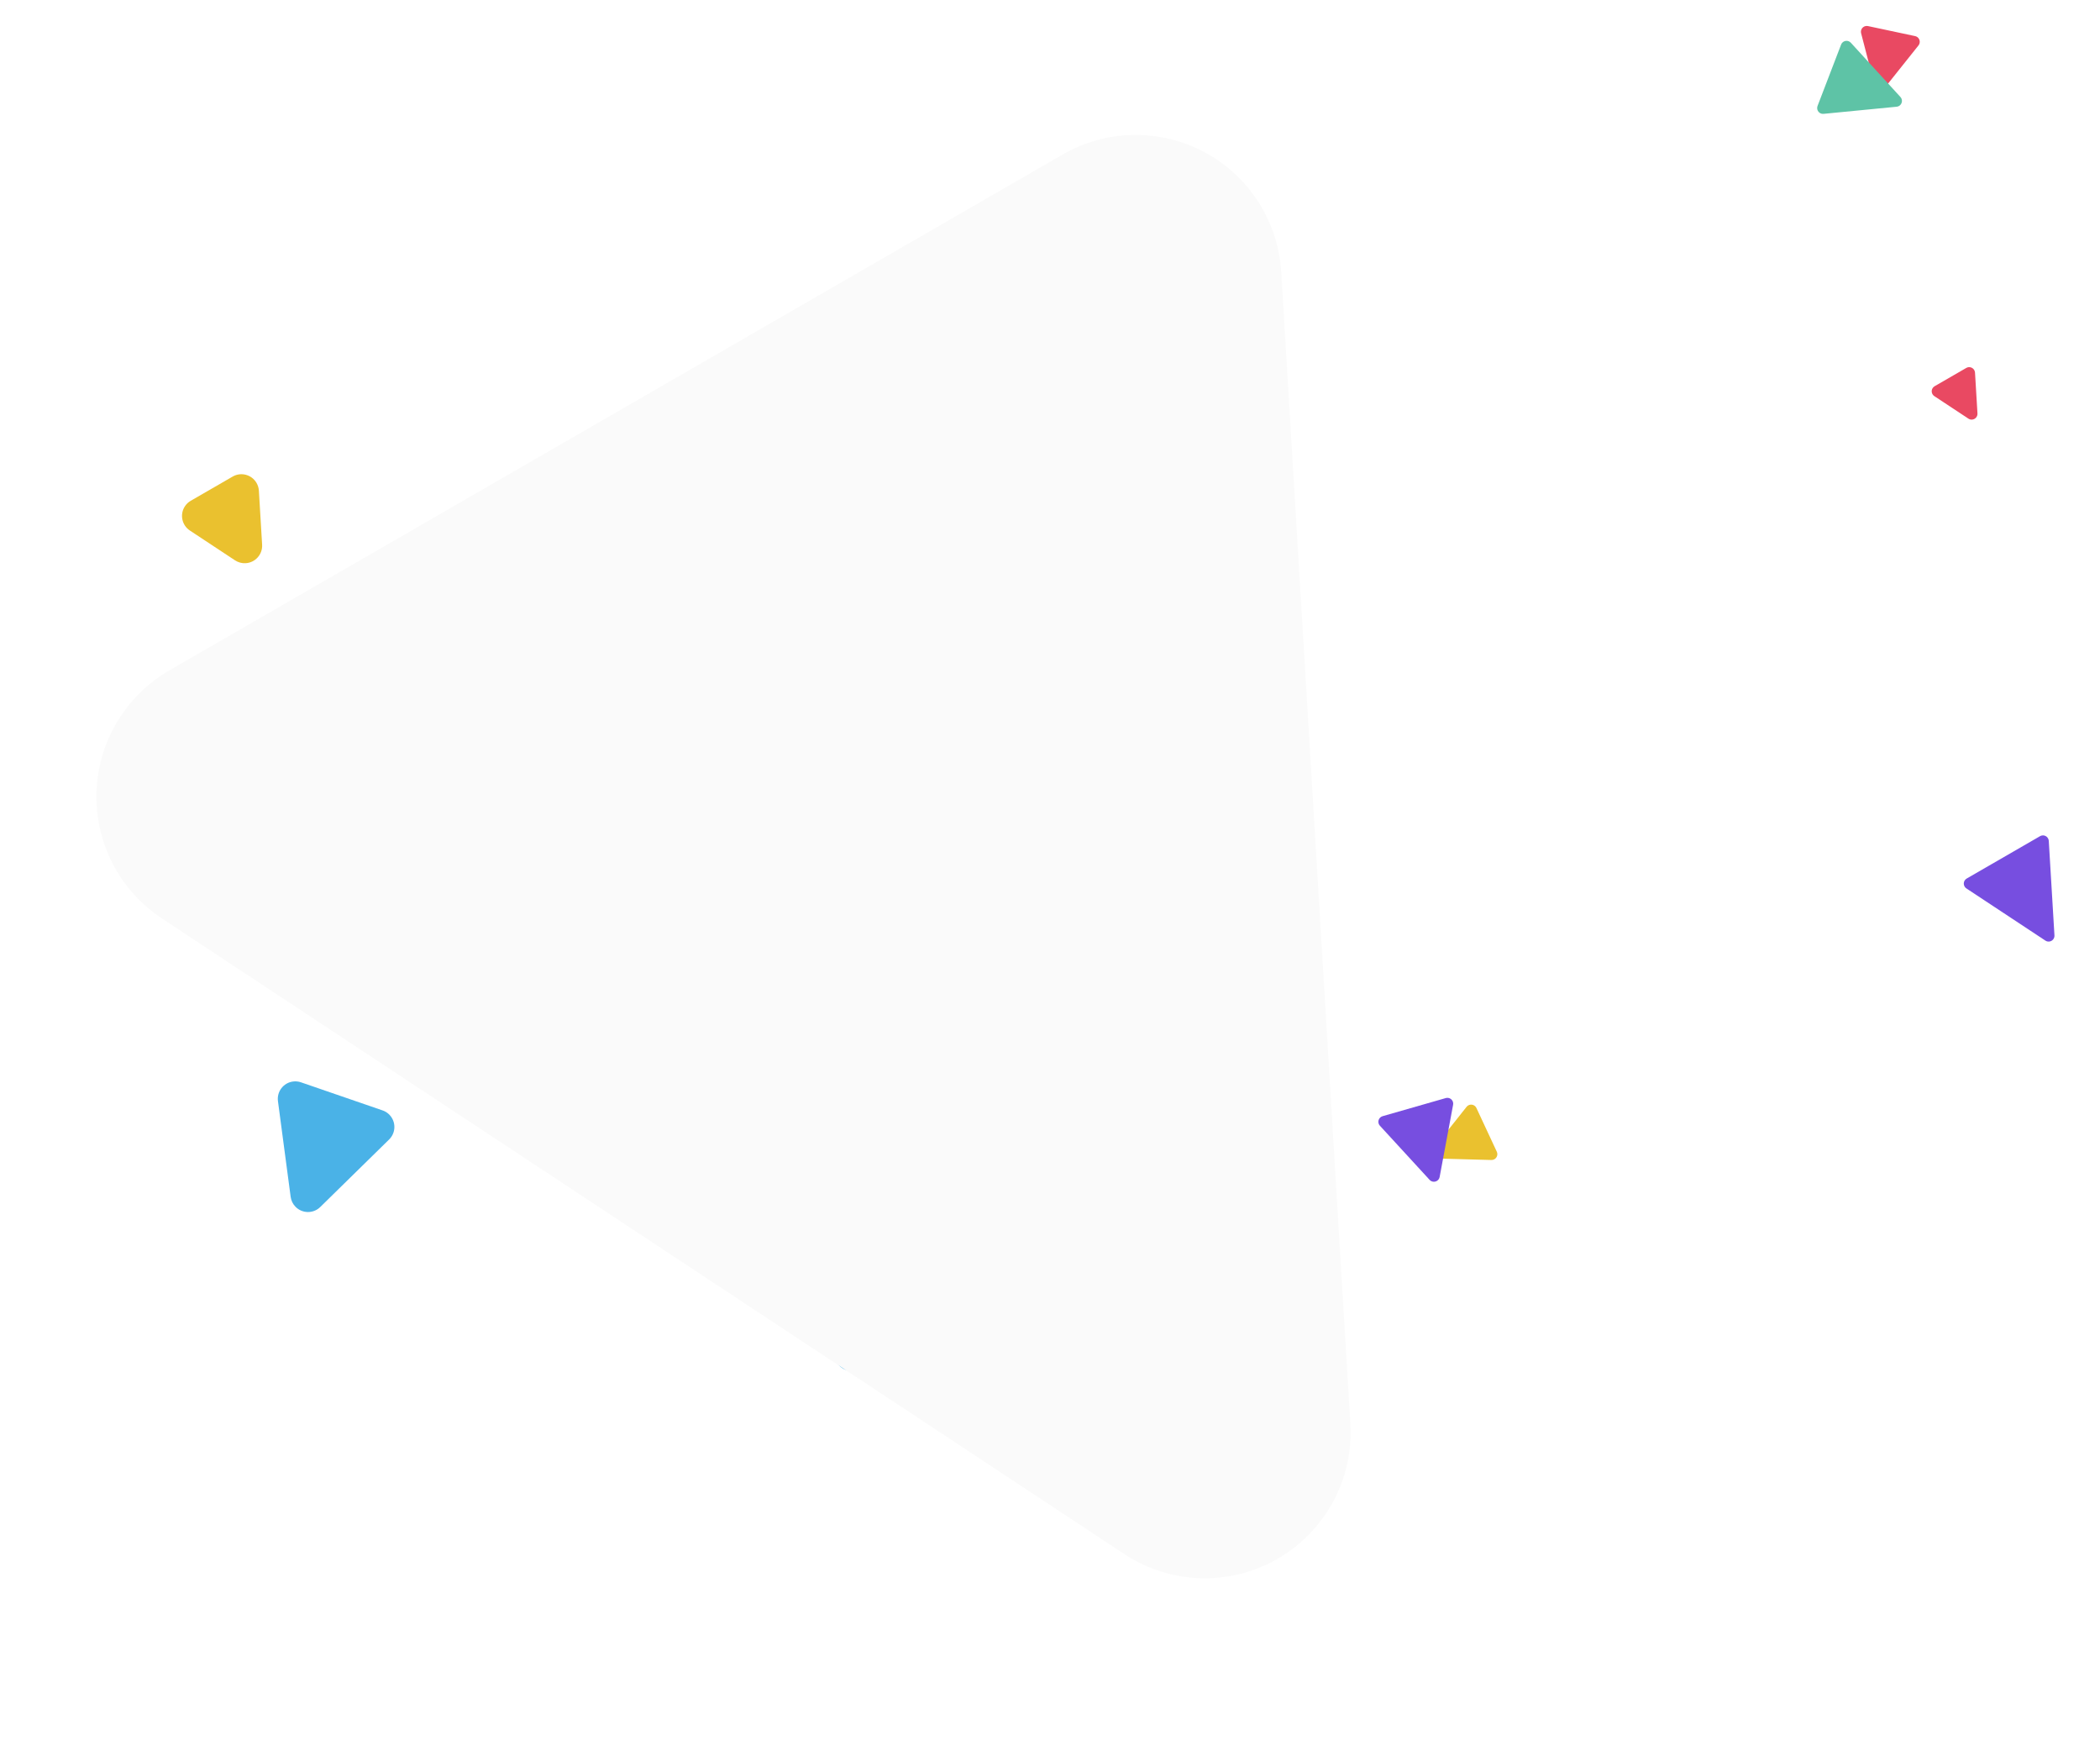
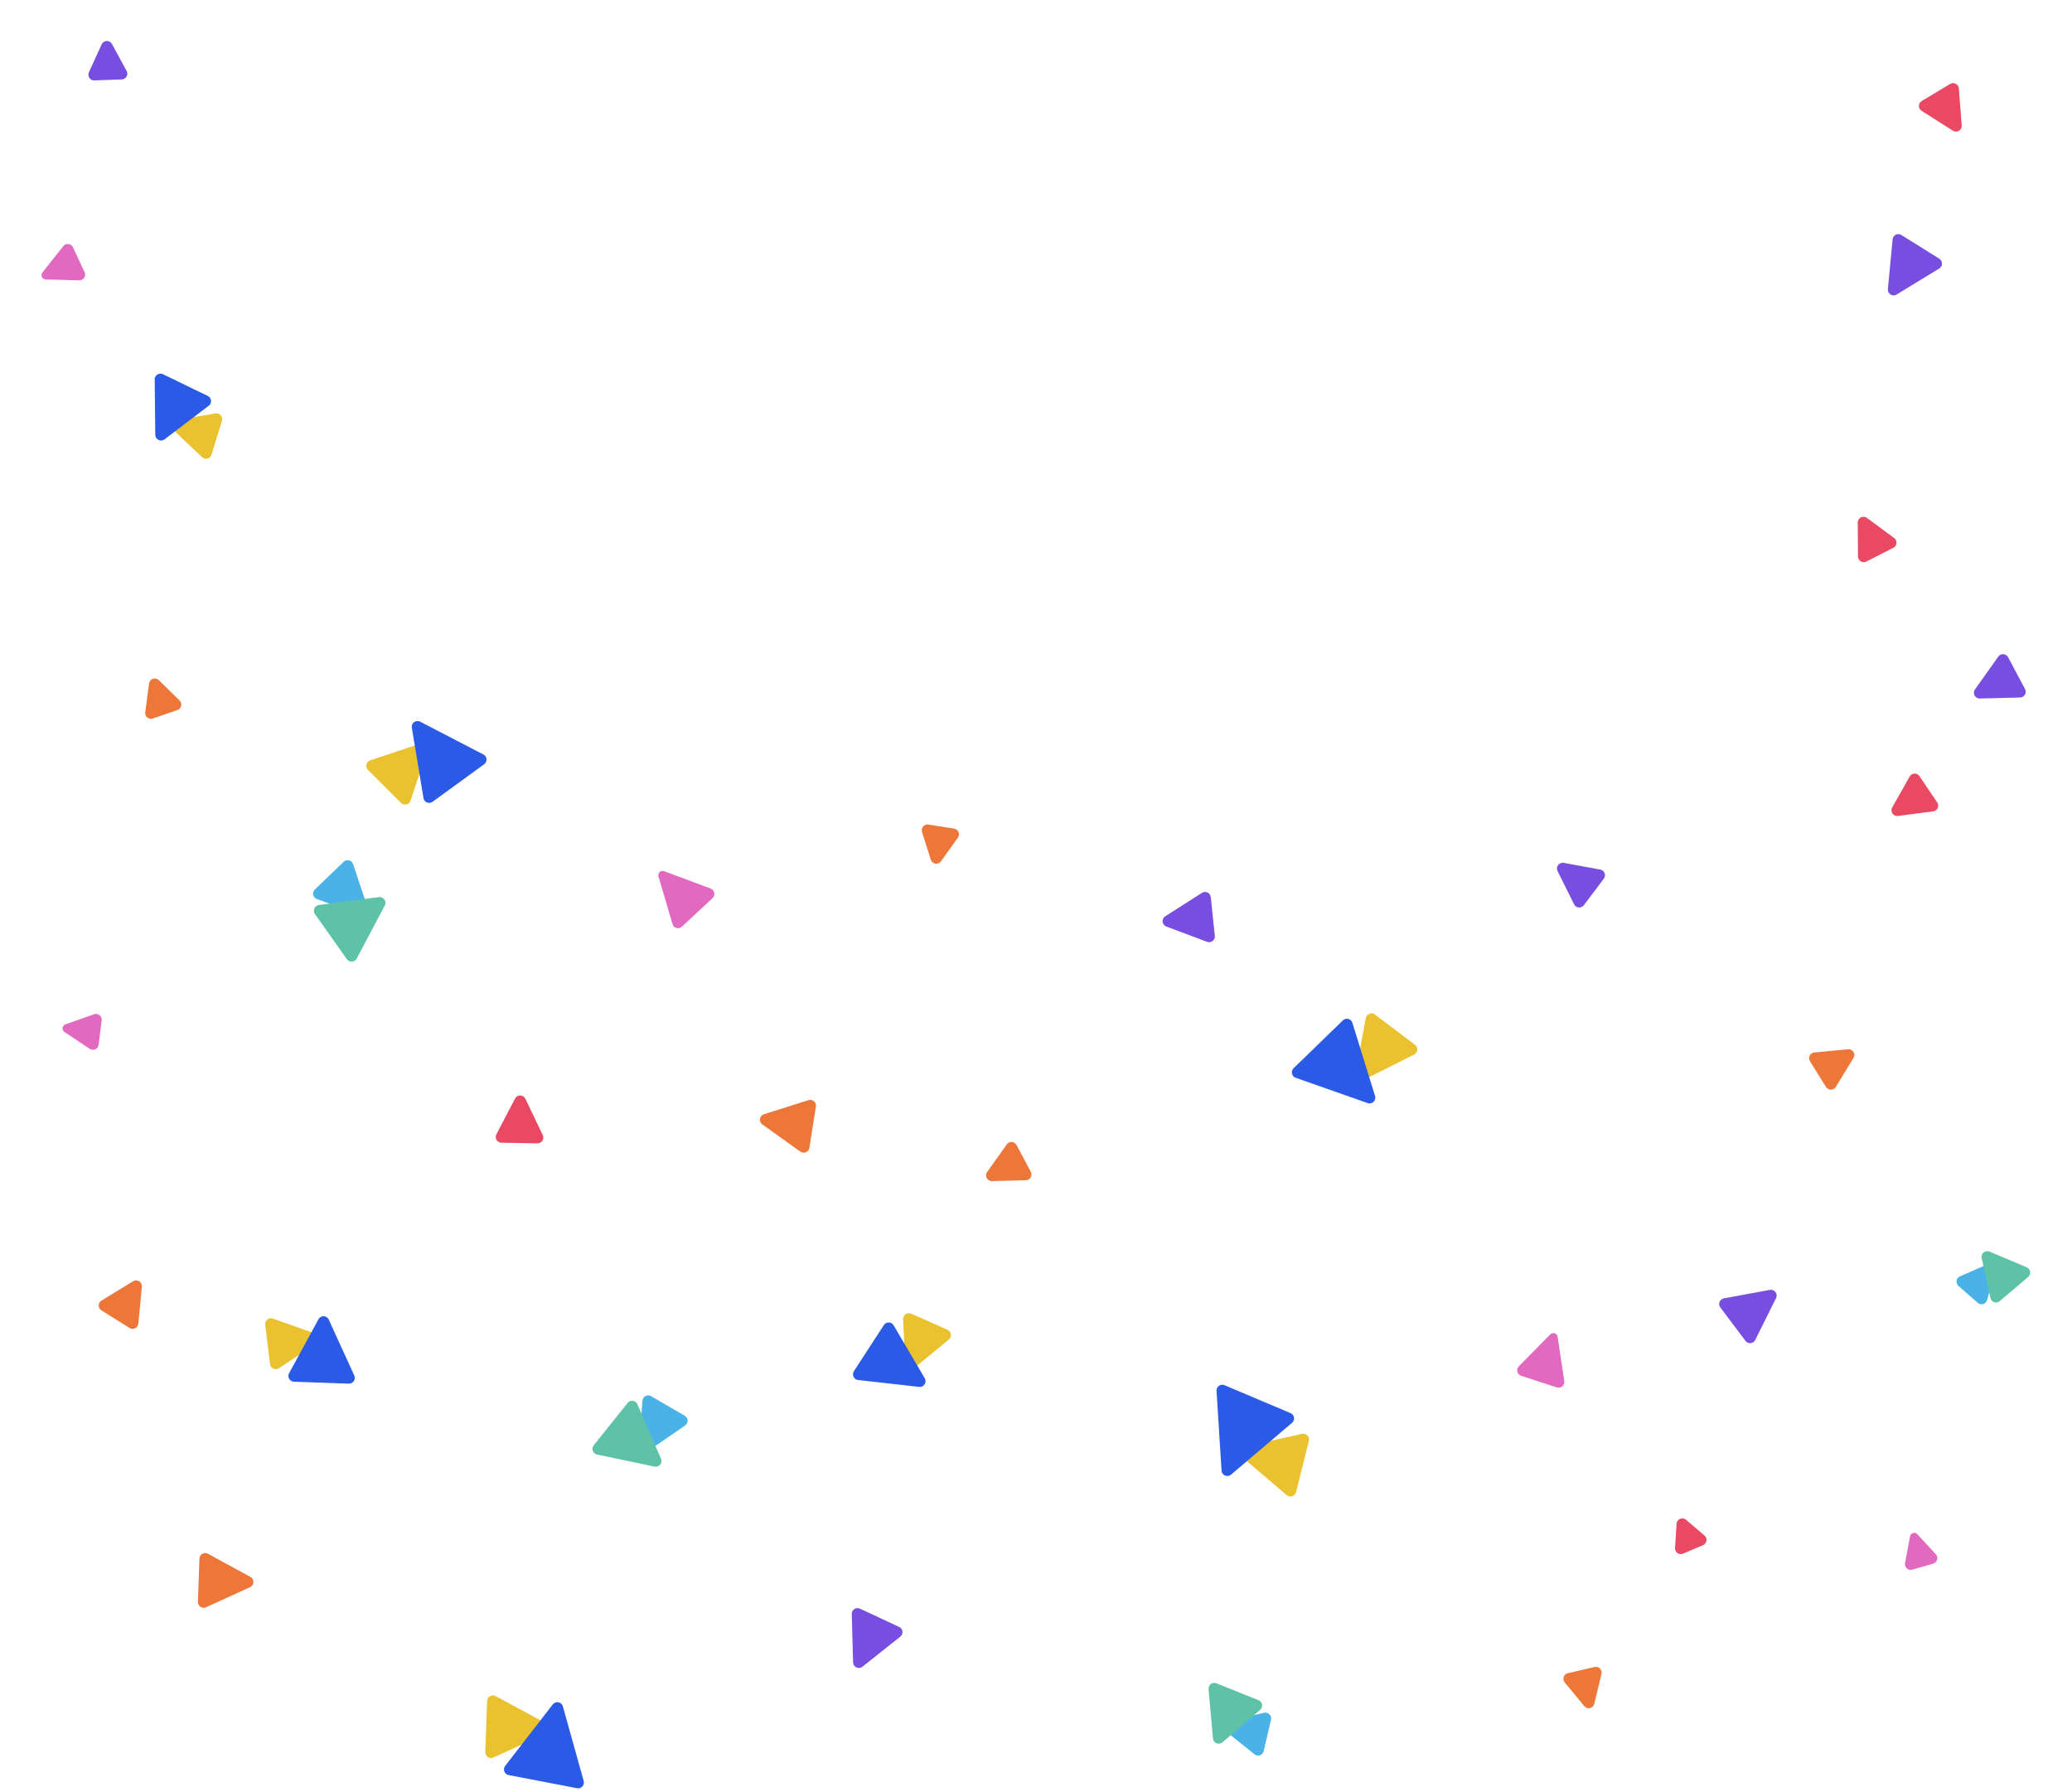
- <svg xmlns="http://www.w3.org/2000/svg" width="1440px" height="1200px" viewBox="0 0 1440 1200" version="1.1">
-   <g id="Desktop-HD-Copy-5" stroke="none" stroke-width="1" fill="none" fill-rule="evenodd">
-     <g id="Group-2" transform="translate(-24, 16)" fill-rule="nonzero">
-       <path d="M612.186,901.689 C613.283,904.063 617.421,904.816 621.41,906.437 C624.75,907.942 627.003,909.671 628.141,910.664 C631.437,913.538 633.694,915.683 634.772,916.28 C635.64,916.761 636.588,916.834 637.015,916.801 C638.063,916.569 639.325,915.297 640.405,912.574 C641.63,909.487 642.095,906.013 641.802,902.152 C641.337,899.334 640.489,896.806 639.259,894.567 C636.866,890.804 635.42,890.051 633.675,888.835 C631.73,887.561 627.842,886.346 624.451,886.982 C620.562,887.735 618.568,889.298 616.623,890.978 C615.576,891.904 610.634,897.926 612.186,901.689 Z" id="Path-2" fill="#E94962" transform="translate(626.8869, 901.8077) rotate(-252) translate(-626.8869, -901.8077) " />
-       <path d="M594.104,908.966 C595.201,911.34 599.339,912.093 603.328,913.714 C606.668,915.219 608.921,916.948 610.059,917.941 C613.355,920.815 615.613,922.96 616.69,923.557 C617.559,924.038 618.507,924.111 618.934,924.078 C619.981,923.846 621.243,922.574 622.323,919.851 C623.548,916.764 624.013,913.29 623.72,909.429 C623.255,906.611 622.407,904.083 621.177,901.844 C618.784,898.081 617.338,897.328 615.593,896.112 C613.649,894.838 609.76,893.623 606.369,894.259 C602.48,895.012 600.486,896.575 598.542,898.255 C597.494,899.181 592.552,905.203 594.104,908.966 Z" id="Path-2-Copy" fill="#4AB2E7" transform="translate(608.8051, 909.0848) rotate(-175) translate(-608.8051, -909.0848) " />
-       <path d="M793.629,376.572 L1147.325,1083.965 C1172.024,1133.363 1152.002,1193.43 1102.604,1218.129 C1088.719,1225.072 1073.407,1228.686 1057.883,1228.686 L350.489,1228.686 C295.261,1228.686 250.489,1183.915 250.489,1128.686 C250.489,1113.162 254.104,1097.85 261.047,1083.965 L614.743,376.572 C639.442,327.174 699.51,307.151 748.907,331.85 C768.26,341.527 783.952,357.219 793.629,376.572 Z" id="Triangle" fill="#FAFAFA" transform="translate(704.1861, 713.1861) rotate(150) translate(-704.1861, -713.1861) " />
-       <path d="M197.91,335.643 L214.494,368.81 C217.458,374.738 215.055,381.946 209.127,384.91 C207.461,385.743 205.623,386.177 203.761,386.177 L170.593,386.177 C163.966,386.177 158.593,380.804 158.593,374.177 C158.593,372.314 159.027,370.477 159.86,368.81 L176.444,335.643 C179.408,329.715 186.616,327.313 192.543,330.277 C194.866,331.438 196.749,333.321 197.91,335.643 Z" id="Triangle" fill="#EAC12F" transform="translate(187.1769, 350.1769) rotate(150) translate(-187.1769, -350.1769) " />
-       <path d="M253.152,754.401 L282.735,813.569 C285.699,819.496 283.296,826.705 277.369,829.668 C275.702,830.502 273.865,830.935 272.002,830.935 L212.835,830.935 C206.208,830.935 200.835,825.563 200.835,818.935 C200.835,817.072 201.269,815.235 202.102,813.569 L231.685,754.401 C234.649,748.474 241.857,746.071 247.785,749.035 C250.107,750.196 251.991,752.079 253.152,754.401 Z" id="Triangle" fill="#4AB2E7" transform="translate(242.4186, 781.9352) rotate(199) translate(-242.4186, -781.9352) " />
-       <path d="M1374.532,247.11 L1387.06,272.166 C1388.048,274.142 1387.247,276.544 1385.271,277.532 C1384.716,277.81 1384.103,277.954 1383.482,277.954 L1358.427,277.954 C1356.217,277.954 1354.427,276.164 1354.427,273.954 C1354.427,273.334 1354.571,272.721 1354.849,272.166 L1367.377,247.11 C1368.365,245.134 1370.767,244.333 1372.743,245.321 C1373.517,245.708 1374.145,246.336 1374.532,247.11 Z" id="Triangle" fill="#E94962" transform="translate(1370.954, 258.9545) rotate(150) translate(-1370.954, -258.9545) " />
-       <path d="M1419.072,574.149 L1448.099,632.205 C1449.087,634.181 1448.287,636.584 1446.311,637.572 C1445.755,637.849 1445.143,637.994 1444.522,637.994 L1386.466,637.994 C1384.257,637.994 1382.466,636.203 1382.466,633.994 C1382.466,633.373 1382.611,632.76 1382.888,632.205 L1411.916,574.149 C1412.904,572.173 1415.307,571.373 1417.283,572.36 C1418.057,572.748 1418.685,573.375 1419.072,574.149 Z" id="Triangle" fill="#774EE0" transform="translate(1415.494, 602.4939) rotate(150) translate(-1415.494, -602.4939) " />
-       <path d="M1319.857,11.964 L1336.385,45.019 C1337.373,46.995 1336.572,49.398 1334.596,50.386 C1334.041,50.664 1333.428,50.808 1332.807,50.808 L1299.752,50.808 C1297.542,50.808 1295.752,49.017 1295.752,46.808 C1295.752,46.187 1295.896,45.575 1296.174,45.019 L1312.702,11.964 C1313.69,9.988 1316.092,9.187 1318.068,10.175 C1318.842,10.562 1319.47,11.189 1319.857,11.964 Z" id="Triangle" fill="#E94962" transform="translate(1316.279, 27.80813) rotate(192) translate(-1316.279, -27.80813) " />
-       <path d="M1309.044,24.151 L1331.572,69.206 C1332.56,71.182 1331.759,73.585 1329.783,74.573 C1329.228,74.851 1328.615,74.995 1327.994,74.995 L1282.939,74.995 C1280.729,74.995 1278.939,73.204 1278.939,70.995 C1278.939,70.374 1279.083,69.762 1279.361,69.206 L1301.889,24.151 C1302.877,22.175 1305.279,21.374 1307.255,22.362 C1308.029,22.749 1308.657,23.377 1309.044,24.151 Z" id="Triangle" fill="#5EC3A6" transform="translate(1305.467, 45.99527) rotate(111) translate(-1305.467, -45.99527) " />
-       <g id="Group" transform="translate(1005.412, 768.6244) rotate(53) translate(-1005.412, -768.6244) translate(967.4117, 726.6244)">
-         <path d="M51.615,12.265 L68.143,45.321 C69.13,47.297 68.33,49.7 66.354,50.688 C65.798,50.965 65.186,51.11 64.565,51.11 L31.509,51.11 C29.3,51.11 27.509,49.319 27.509,47.11 C27.509,46.489 27.654,45.876 27.931,45.321 L44.459,12.265 C45.447,10.289 47.85,9.488 49.826,10.476 C50.6,10.863 51.228,11.491 51.615,12.265 Z" id="Triangle" fill="#EAC12F" transform="translate(48.03697, 28.10985) rotate(192) translate(-48.03697, -28.10985) " />
-         <path d="M41.139,24.447 L63.667,69.503 C64.655,71.479 63.854,73.882 61.878,74.87 C61.322,75.147 60.71,75.292 60.089,75.292 L15.033,75.292 C12.824,75.292 11.033,73.501 11.033,71.292 C11.033,70.671 11.178,70.059 11.456,69.503 L33.983,24.447 C34.971,22.472 37.374,21.671 39.35,22.659 C40.124,23.046 40.752,23.673 41.139,24.447 Z" id="Triangle" fill="#774EE0" transform="translate(37.56111, 46.292) rotate(111) translate(-37.56111, -46.292) " />
+ <svg xmlns="http://www.w3.org/2000/svg" width="1440px" height="1245px" viewBox="0 0 1440 1245" version="1.1">
+   <g id="Better-Confetti" stroke="none" stroke-width="1" fill="none" fill-rule="evenodd">
+     <g id="Group-2" transform="translate(19, 23)" fill-rule="nonzero">
+       <path d="M1316.074,1043.62 L1324.496,1060.465 C1325.484,1062.44 1324.683,1064.843 1322.707,1065.831 C1322.152,1066.109 1321.539,1066.253 1320.918,1066.253 L1305.862,1066.253 C1303.653,1066.253 1301.862,1064.463 1301.862,1062.253 C1301.862,1061.632 1302.007,1061.02 1302.285,1060.465 L1310.707,1043.62 C1311.448,1042.138 1313.25,1041.537 1314.732,1042.278 C1315.313,1042.569 1315.783,1043.039 1316.074,1043.62 Z" id="Triangle" fill="#E16AC0" transform="translate(1313.39, 1052.253) rotate(-16) translate(-1313.39, -1052.253) " />
+       <path d="M1059.281,904.438 L1073.203,932.283 C1074.191,934.258 1073.39,936.661 1071.414,937.649 C1070.859,937.927 1070.246,938.071 1069.625,938.071 L1043.57,938.071 C1041.36,938.071 1039.57,936.281 1039.57,934.071 C1039.57,933.45 1039.714,932.838 1039.992,932.283 L1053.914,904.438 C1054.655,902.956 1056.457,902.355 1057.939,903.096 C1058.52,903.387 1058.99,903.857 1059.281,904.438 Z" id="Triangle" fill="#E16AC0" transform="translate(1056.597, 918.5714) rotate(-342) translate(-1056.597, -918.5714) " />
+       <path d="M38.4,683.083 L47.822,701.927 C48.81,703.903 48.009,706.306 46.033,707.294 C45.478,707.572 44.865,707.716 44.244,707.716 L27.188,707.716 C24.979,707.716 23.188,705.925 23.188,703.716 C23.188,703.095 23.333,702.483 23.611,701.927 L33.033,683.083 C33.774,681.601 35.576,681 37.058,681.741 C37.638,682.031 38.109,682.502 38.4,683.083 Z" id="Triangle" fill="#E16AC0" transform="translate(35.71623, 692.7162) rotate(-83) translate(-35.71623, -692.7162) " />
+       <path d="M453.933,580.047 L469.355,610.892 C470.343,612.867 469.542,615.27 467.566,616.258 C467.011,616.536 466.398,616.68 465.778,616.68 L436.722,616.68 C434.513,616.68 432.722,614.89 432.722,612.68 C432.722,612.059 432.866,611.447 433.144,610.892 L448.566,580.047 C449.307,578.565 451.109,577.964 452.591,578.705 C453.172,578.996 453.643,579.466 453.933,580.047 Z" id="Triangle" fill="#E16AC0" transform="translate(451.2496, 595.6804) rotate(-43) translate(-451.2496, -595.6804) " />
+       <path d="M23.946,153.629 L34.368,174.474 C35.356,176.45 34.555,178.853 32.58,179.841 C32.024,180.118 31.412,180.263 30.791,180.263 L11.735,180.263 C9.526,180.263 7.735,178.472 7.735,176.263 C7.735,175.642 7.88,175.029 8.157,174.474 L18.58,153.629 C19.321,152.147 21.123,151.547 22.604,152.288 C23.185,152.578 23.656,153.049 23.946,153.629 Z" id="Triangle" fill="#E16AC0" transform="translate(21.26282, 164.2628) rotate(-115) translate(-21.26282, -164.2628) " />
+       <path d="M1310.217,524.936 L1321.245,546.992 C1322.233,548.968 1321.432,551.37 1319.456,552.358 C1318.901,552.636 1318.288,552.781 1317.667,552.781 L1295.612,552.781 C1293.403,552.781 1291.612,550.99 1291.612,548.781 C1291.612,548.16 1291.756,547.547 1292.034,546.992 L1303.062,524.936 C1304.05,522.96 1306.452,522.159 1308.428,523.147 C1309.203,523.534 1309.83,524.162 1310.217,524.936 Z" id="Triangle" fill="#E94962" transform="translate(1306.64, 535.2806) rotate(-124) translate(-1306.64, -535.2806) " />
+       <path d="M1283.321,337.461 L1293.849,358.517 C1294.837,360.493 1294.036,362.896 1292.06,363.884 C1291.505,364.161 1290.892,364.306 1290.271,364.306 L1269.216,364.306 C1267.006,364.306 1265.216,362.515 1265.216,360.306 C1265.216,359.685 1265.36,359.073 1265.638,358.517 L1276.166,337.461 C1277.154,335.485 1279.556,334.685 1281.532,335.673 C1282.306,336.06 1282.934,336.687 1283.321,337.461 Z" id="Triangle" fill="#E94962" transform="translate(1279.743, 347.3059) rotate(-27) translate(-1279.743, -347.3059) " />
+       <path d="M1155.726,1033.993 L1163.254,1049.049 C1164.242,1051.025 1163.441,1053.428 1161.465,1054.415 C1160.909,1054.693 1160.297,1054.838 1159.676,1054.838 L1144.62,1054.838 C1142.411,1054.838 1140.62,1053.047 1140.62,1050.838 C1140.62,1050.217 1140.765,1049.604 1141.043,1049.049 L1148.57,1033.993 C1149.558,1032.017 1151.961,1031.216 1153.937,1032.204 C1154.711,1032.591 1155.339,1033.219 1155.726,1033.993 Z" id="Triangle" fill="#E94962" transform="translate(1152.148, 1040.838) rotate(-23) translate(-1152.148, -1040.838) " />
+       <path d="M1339.277,45.855 L1350.805,68.911 C1351.793,70.887 1350.992,73.289 1349.016,74.277 C1348.461,74.555 1347.849,74.7 1347.228,74.7 L1324.172,74.7 C1321.963,74.7 1320.172,72.909 1320.172,70.7 C1320.172,70.079 1320.316,69.466 1320.594,68.911 L1332.122,45.855 C1333.11,43.879 1335.513,43.078 1337.489,44.066 C1338.263,44.453 1338.89,45.081 1339.277,45.855 Z" id="Triangle" fill="#E94962" transform="translate(1335.7, 56.6997) rotate(-211) translate(-1335.7, -56.6997) " />
+       <path d="M345.906,740.484 L358.434,765.54 C359.422,767.516 358.621,769.918 356.645,770.906 C356.09,771.184 355.478,771.329 354.857,771.329 L329.801,771.329 C327.592,771.329 325.801,769.538 325.801,767.329 C325.801,766.708 325.945,766.095 326.223,765.54 L338.751,740.484 C339.739,738.508 342.142,737.707 344.118,738.695 C344.892,739.082 345.519,739.71 345.906,740.484 Z" id="Triangle" fill="#E94962" transform="translate(342.3287, 752.3287) rotate(-359) translate(-342.3287, -752.3287) " />
+       <path d="M1087.1,1144.345 L1096.628,1163.4 C1097.616,1165.376 1096.815,1167.779 1094.839,1168.767 C1094.284,1169.045 1093.671,1169.189 1093.05,1169.189 L1073.995,1169.189 C1071.785,1169.189 1069.995,1167.398 1069.995,1165.189 C1069.995,1164.568 1070.139,1163.956 1070.417,1163.4 L1079.945,1144.345 C1080.933,1142.369 1083.335,1141.568 1085.311,1142.556 C1086.085,1142.943 1086.713,1143.57 1087.1,1144.345 Z" id="Triangle" fill="#ED7639" transform="translate(1083.523, 1153.189) rotate(-193) translate(-1083.523, -1153.189) " />
+       <path d="M680.993,780.147 L691.521,801.202 C692.509,803.178 691.708,805.581 689.732,806.569 C689.177,806.847 688.564,806.991 687.943,806.991 L666.887,806.991 C664.678,806.991 662.887,805.2 662.887,802.991 C662.887,802.37 663.032,801.758 663.31,801.202 L673.838,780.147 C674.825,778.171 677.228,777.37 679.204,778.358 C679.978,778.745 680.606,779.372 680.993,780.147 Z" id="Triangle" fill="#ED7639" transform="translate(677.4152, 789.9911) rotate(-118) translate(-677.4152, -789.9911) " />
+       <path d="M528.604,743.182 L543.132,772.238 C544.12,774.214 543.319,776.616 541.343,777.604 C540.788,777.882 540.175,778.027 539.554,778.027 L510.499,778.027 C508.29,778.027 506.499,776.236 506.499,774.027 C506.499,773.406 506.643,772.793 506.921,772.238 L521.449,743.182 C522.437,741.206 524.84,740.405 526.815,741.393 C527.59,741.78 528.217,742.408 528.604,743.182 Z" id="Triangle" fill="#ED7639" transform="translate(525.0266, 757.0266) rotate(-81) translate(-525.0266, -757.0266) " />
+       <path d="M636.312,558.389 L645.339,576.445 C646.327,578.421 645.527,580.824 643.551,581.812 C642.995,582.089 642.383,582.234 641.762,582.234 L623.706,582.234 C621.497,582.234 619.706,580.443 619.706,578.234 C619.706,577.613 619.851,577 620.128,576.445 L629.156,558.389 C630.144,556.413 632.547,555.613 634.523,556.6 C635.297,556.988 635.925,557.615 636.312,558.389 Z" id="Triangle" fill="#ED7639" transform="translate(632.7339, 566.7339) rotate(-171) translate(-632.7339, -566.7339) " />
+       <path d="M1262.458,704.581 L1272.986,725.637 C1273.974,727.613 1273.173,730.015 1271.197,731.003 C1270.642,731.281 1270.03,731.425 1269.409,731.425 L1248.353,731.425 C1246.144,731.425 1244.353,729.635 1244.353,727.425 C1244.353,726.804 1244.497,726.192 1244.775,725.637 L1255.303,704.581 C1256.291,702.605 1258.694,701.804 1260.67,702.792 C1261.444,703.179 1262.071,703.807 1262.458,704.581 Z" id="Triangle" fill="#ED7639" transform="translate(1258.881, 714.4254) rotate(-302) translate(-1258.881, -714.4254) " />
+       <path d="M74.381,867.625 L85.909,890.681 C86.897,892.657 86.096,895.06 84.12,896.048 C83.565,896.325 82.952,896.47 82.331,896.47 L59.276,896.47 C57.066,896.47 55.276,894.679 55.276,892.47 C55.276,891.849 55.42,891.237 55.698,890.681 L67.226,867.625 C68.214,865.65 70.616,864.849 72.592,865.837 C73.366,866.224 73.994,866.851 74.381,867.625 Z" id="Triangle" fill="#ED7639" transform="translate(70.80341, 878.47) rotate(-328) translate(-70.80341, -878.47) " />
+       <path d="M144.14,1061.551 L159.168,1091.607 C160.156,1093.583 159.355,1095.985 157.379,1096.973 C156.824,1097.251 156.211,1097.396 155.59,1097.396 L125.535,1097.396 C123.325,1097.396 121.535,1095.605 121.535,1093.396 C121.535,1092.775 121.679,1092.162 121.957,1091.607 L136.985,1061.551 C137.973,1059.575 140.375,1058.774 142.351,1059.762 C143.125,1060.149 143.753,1060.777 144.14,1061.551 Z" id="Triangle" fill="#ED7639" transform="translate(140.5624, 1075.896) rotate(-268) translate(-140.5624, -1075.896) " />
+       <path d="M94.28,450.357 L103.307,468.413 C104.295,470.389 103.494,472.792 101.519,473.78 C100.963,474.057 100.351,474.202 99.73,474.202 L81.674,474.202 C79.465,474.202 77.674,472.411 77.674,470.202 C77.674,469.581 77.819,468.968 78.096,468.413 L87.124,450.357 C88.112,448.381 90.515,447.58 92.491,448.568 C93.265,448.955 93.892,449.583 94.28,450.357 Z" id="Triangle" fill="#ED7639" transform="translate(90.70184, 458.7018) rotate(-19) translate(-90.70184, -458.7018) " />
+       <path d="M1205.69,870.72 L1220.218,899.776 C1221.206,901.751 1220.405,904.154 1218.429,905.142 C1217.874,905.42 1217.261,905.564 1216.64,905.564 L1187.585,905.564 C1185.376,905.564 1183.585,903.774 1183.585,901.564 C1183.585,900.943 1183.729,900.331 1184.007,899.776 L1198.535,870.72 C1199.523,868.744 1201.926,867.943 1203.901,868.931 C1204.676,869.318 1205.303,869.946 1205.69,870.72 Z" id="Triangle" fill="#774EE0" transform="translate(1202.113, 884.5644) rotate(-307) translate(-1202.113, -884.5644) " />
+       <path d="M1307.514,152.357 L1323.041,183.413 C1324.029,185.388 1323.228,187.791 1321.253,188.779 C1320.697,189.057 1320.085,189.201 1319.464,189.201 L1288.408,189.201 C1286.199,189.201 1284.408,187.411 1284.408,185.201 C1284.408,184.58 1284.553,183.968 1284.83,183.413 L1300.358,152.357 C1301.346,150.381 1303.749,149.58 1305.725,150.568 C1306.499,150.955 1307.126,151.583 1307.514,152.357 Z" id="Triangle" fill="#774EE0" transform="translate(1303.936, 167.2014) rotate(-148) translate(-1303.936, -167.2014) " />
+       <path d="M1077.878,575.172 L1089.406,598.228 C1090.394,600.204 1089.593,602.606 1087.617,603.594 C1087.061,603.872 1086.449,604.016 1085.828,604.016 L1062.772,604.016 C1060.563,604.016 1058.772,602.226 1058.772,600.016 C1058.772,599.396 1058.917,598.783 1059.195,598.228 L1070.722,575.172 C1071.71,573.196 1074.113,572.395 1076.089,573.383 C1076.863,573.77 1077.491,574.398 1077.878,575.172 Z" id="Triangle" fill="#774EE0" transform="translate(1074.3, 586.0165) rotate(-53) translate(-1074.3, -586.0165) " />
+       <path d="M1369.274,441.851 L1381.802,466.907 C1382.789,468.883 1381.989,471.286 1380.013,472.274 C1379.457,472.551 1378.845,472.696 1378.224,472.696 L1353.168,472.696 C1350.959,472.696 1349.168,470.905 1349.168,468.696 C1349.168,468.075 1349.313,467.463 1349.59,466.907 L1362.118,441.851 C1363.106,439.875 1365.509,439.075 1367.485,440.063 C1368.259,440.45 1368.887,441.077 1369.274,441.851 Z" id="Triangle" fill="#774EE0" transform="translate(1365.696, 453.696) rotate(-118) translate(-1365.696, -453.696) " />
+       <path d="M807.559,603.136 L821.087,630.192 C822.075,632.168 821.274,634.571 819.298,635.559 C818.742,635.836 818.13,635.981 817.509,635.981 L790.453,635.981 C788.244,635.981 786.453,634.19 786.453,631.981 C786.453,631.36 786.598,630.748 786.875,630.192 L800.403,603.136 C801.391,601.161 803.794,600.36 805.77,601.348 C806.544,601.735 807.172,602.362 807.559,603.136 Z" id="Triangle" fill="#774EE0" transform="translate(803.981, 615.981) rotate(-96) translate(-803.981, -615.981) " />
+       <path d="M586.765,1106.395 L601.793,1136.451 C602.781,1138.427 601.98,1140.83 600.004,1141.818 C599.449,1142.095 598.836,1142.24 598.215,1142.24 L568.159,1142.24 C565.95,1142.24 564.159,1140.449 564.159,1138.24 C564.159,1137.619 564.304,1137.007 564.582,1136.451 L579.61,1106.395 C580.598,1104.419 583,1103.619 584.976,1104.607 C585.75,1104.994 586.378,1105.621 586.765,1106.395 Z" id="Triangle" fill="#774EE0" transform="translate(583.1873, 1120.74) rotate(-155) translate(-583.1873, -1120.74) " />
+       <path d="M59.126,7.704 L68.654,26.76 C69.642,28.736 68.841,31.138 66.865,32.126 C66.31,32.404 65.697,32.549 65.077,32.549 L46.021,32.549 C43.812,32.549 42.021,30.758 42.021,28.549 C42.021,27.928 42.165,27.315 42.443,26.76 L51.971,7.704 C52.959,5.728 55.362,4.927 57.337,5.915 C58.112,6.302 58.739,6.93 59.126,7.704 Z" id="Triangle" fill="#774EE0" transform="translate(55.54865, 16.54865) rotate(-2) translate(-55.54865, -16.54865) " />
+       <g id="Group-3" transform="translate(226.4136, 612.739) rotate(-56) translate(-226.4136, -612.739) translate(195.9136, 579.739)">
+         <path d="M43.491,5.841 L57.434,34.749 C58.394,36.739 57.559,39.13 55.569,40.09 C55.023,40.353 54.425,40.489 53.819,40.487 L26.087,40.399 C23.878,40.392 22.093,38.595 22.1,36.386 C22.102,35.793 22.236,35.208 22.492,34.673 L36.28,5.853 C37.233,3.86 39.621,3.017 41.614,3.971 C42.434,4.363 43.096,5.023 43.491,5.841 Z" id="Triangle" fill="#4AB2E7" transform="translate(39.96614, 22.03273) rotate(192) translate(-39.96614, -22.03273) " />
+         <path d="M34.136,16.268 L53.192,53.435 C54.2,55.401 53.424,57.812 51.458,58.819 C50.899,59.106 50.279,59.257 49.651,59.26 L11.151,59.432 C8.942,59.442 7.143,57.659 7.134,55.45 C7.131,54.8 7.286,54.16 7.586,53.584 L27.029,16.245 C28.049,14.286 30.465,13.525 32.424,14.545 C33.16,14.928 33.758,15.53 34.136,16.268 Z" id="Triangle" fill="#5EC3A6" transform="translate(30.38367, 36.76192) rotate(111) translate(-30.38367, -36.76192) " />
+       </g>
+       <g id="Group-3" transform="translate(1368.236, 862.1972) rotate(-151) translate(-1368.236, -862.1972) translate(1345.236, 837.1972)">
+         <path d="M33.81,4.991 L42.784,23.648 C43.742,25.638 42.904,28.028 40.913,28.986 C40.367,29.249 39.769,29.384 39.163,29.381 L21.349,29.308 C19.14,29.299 17.357,27.5 17.366,25.291 C17.368,24.702 17.501,24.121 17.753,23.59 L26.593,5.007 C27.542,3.012 29.929,2.164 31.924,3.113 C32.748,3.505 33.414,4.168 33.81,4.991 Z" id="Triangle" fill="#4AB2E7" transform="translate(30.27301, 16.05288) rotate(192) translate(-30.27301, -16.05288) " />
+         <path d="M26.106,13.269 L38.906,38.203 C39.915,40.169 39.139,42.58 37.174,43.589 C36.616,43.875 35.999,44.026 35.371,44.03 L9.434,44.185 C7.225,44.198 5.423,42.418 5.41,40.209 C5.406,39.555 5.563,38.909 5.867,38.33 L19.004,13.24 C20.029,11.283 22.446,10.527 24.403,11.552 C25.134,11.935 25.729,12.535 26.106,13.269 Z" id="Triangle" fill="#5EC3A6" transform="translate(22.37917, 27.6401) rotate(111) translate(-22.37917, -27.6401) " />
+       </g>
+       <g id="Group-3" transform="translate(423.9279, 977.1405) rotate(-342) translate(-423.9279, -977.1405) translate(393.9279, 944.6405)">
+         <path d="M42.838,5.787 L56.459,34.048 C57.418,36.038 56.583,38.429 54.593,39.388 C54.047,39.651 53.448,39.787 52.842,39.785 L25.765,39.692 C23.556,39.684 21.772,37.887 21.779,35.678 C21.781,35.086 21.915,34.502 22.17,33.968 L35.625,5.799 C36.577,3.806 38.965,2.962 40.959,3.914 C41.78,4.306 42.443,4.967 42.838,5.787 Z" id="Triangle" fill="#4AB2E7" transform="translate(39.31809, 21.65369) rotate(192) translate(-39.31809, -21.65369) " />
+         <path d="M33.615,16.091 L52.262,52.447 C53.27,54.413 52.494,56.824 50.528,57.832 C49.969,58.118 49.35,58.269 48.722,58.272 L11.019,58.456 C8.81,58.467 7.01,56.685 6.999,54.476 C6.996,53.825 7.152,53.184 7.453,52.607 L26.509,16.066 C27.531,14.108 29.947,13.348 31.906,14.369 C32.64,14.752 33.237,15.354 33.615,16.091 Z" id="Triangle" fill="#5EC3A6" transform="translate(29.85139, 36.18589) rotate(111) translate(-29.85139, -36.18589) " />
+       </g>
+       <g id="Group-3" transform="translate(836.9581, 1170.993) rotate(-269) translate(-836.9581, -1170.993) translate(810.4581, 1142.493)">
+         <path d="M38.371,5.371 L49.599,28.566 C50.562,30.554 49.73,32.946 47.741,33.909 C47.196,34.173 46.597,34.31 45.991,34.308 L23.604,34.265 C21.395,34.261 19.607,32.466 19.612,30.257 C19.613,29.658 19.749,29.068 20.009,28.528 L31.168,5.377 C32.127,3.387 34.518,2.551 36.508,3.51 C37.321,3.902 37.978,4.558 38.371,5.371 Z" id="Triangle" fill="#4AB2E7" transform="translate(34.80568, 18.71041) rotate(192) translate(-34.80568, -18.71041) " />
+         <path d="M29.758,14.506 L45.42,45.103 C46.427,47.069 45.649,49.48 43.683,50.486 C43.121,50.773 42.5,50.924 41.87,50.926 L10.35,51.003 C8.141,51.009 6.346,49.222 6.341,47.013 C6.339,46.371 6.492,45.737 6.787,45.166 L22.644,14.492 C23.658,12.53 26.071,11.761 28.034,12.776 C28.775,13.159 29.378,13.764 29.758,14.506 Z" id="Triangle" fill="#5EC3A6" transform="translate(26.10065, 31.66563) rotate(111) translate(-26.10065, -31.66563) " />
+       </g>
+       <g id="Group" transform="translate(920.3944, 720.571) rotate(-335) translate(-920.3944, -720.571) translate(880.8944, 676.571)">
+         <path d="M53.954,7.602 L71.474,42.808 C72.459,44.786 71.653,47.187 69.675,48.171 C69.12,48.448 68.507,48.591 67.887,48.59 L32.958,48.535 C30.749,48.531 28.961,46.737 28.964,44.528 C28.965,43.915 29.108,43.309 29.38,42.759 L46.789,7.608 C47.769,5.629 50.169,4.819 52.148,5.799 C52.931,6.187 53.565,6.82 53.954,7.602 Z" id="Triangle" fill="#EAC12F" transform="translate(50.42929, 26.98655) rotate(192) translate(-50.42929, -26.98655) " />
+         <path d="M40.448,22.006 L64.185,69.391 C65.175,71.366 64.375,73.77 62.4,74.759 C61.847,75.036 61.238,75.181 60.619,75.183 L12.896,75.307 C10.687,75.313 8.891,73.527 8.886,71.318 C8.884,70.688 9.031,70.067 9.315,69.504 L33.301,21.995 C34.296,20.023 36.702,19.232 38.674,20.227 C39.441,20.614 40.063,21.238 40.448,22.006 Z" id="Triangle" fill="#2B5BE6" transform="translate(36.74762, 47.55206) rotate(111) translate(-36.74762, -47.55206) " />
+       </g>
+       <g id="Group" transform="translate(847.3437, 978.7683) rotate(-268) translate(-847.3437, -978.7683) translate(806.3437, 933.2683)">
+         <path d="M55.882,7.792 L74.271,44.661 C75.257,46.638 74.454,49.04 72.477,50.026 C71.921,50.303 71.309,50.447 70.688,50.446 L33.971,50.416 C31.762,50.414 29.972,48.622 29.974,46.412 C29.975,45.795 30.118,45.187 30.393,44.634 L48.721,7.795 C49.705,5.818 52.106,5.012 54.084,5.996 C54.863,6.383 55.494,7.014 55.882,7.792 Z" id="Triangle" fill="#EAC12F" transform="translate(52.3332, 28.01118) rotate(192) translate(-52.3332, -28.01118) " />
+         <path d="M41.869,22.581 L66.721,72.236 C67.709,74.211 66.909,76.614 64.934,77.603 C64.38,77.881 63.769,78.025 63.149,78.026 L13.31,78.094 C11.101,78.097 9.308,76.308 9.305,74.099 C9.304,73.474 9.45,72.857 9.731,72.298 L34.718,22.575 C35.71,20.601 38.114,19.805 40.088,20.797 C40.858,21.184 41.483,21.81 41.869,22.581 Z" id="Triangle" fill="#2B5BE6" transform="translate(38.22462, 49.232) rotate(111) translate(-38.22462, -49.232) " />
+       </g>
+       <g id="Group" transform="translate(607.4607, 924.1565) rotate(-348) translate(-607.4607, -924.1565) translate(573.9607, 887.1565)">
+         <path d="M46.444,6.765 L60.242,34.348 C61.23,36.324 60.43,38.727 58.454,39.715 C57.899,39.993 57.286,40.137 56.665,40.138 L29.062,40.141 C26.853,40.142 25.062,38.351 25.061,36.142 C25.061,35.52 25.206,34.907 25.484,34.351 L39.29,6.764 C40.278,4.788 42.681,3.988 44.657,4.977 C45.43,5.364 46.057,5.991 46.444,6.765 Z" id="Triangle" fill="#EAC12F" transform="translate(42.86336, 22.34734) rotate(192) translate(-42.86336, -22.34734) " />
+         <path d="M34.368,19.018 L53.457,57.202 C54.445,59.178 53.643,61.58 51.668,62.568 C51.112,62.846 50.499,62.99 49.878,62.99 L11.719,62.981 C9.51,62.981 7.72,61.189 7.72,58.98 C7.72,58.36 7.865,57.748 8.142,57.194 L27.212,19.019 C28.199,17.043 30.602,16.241 32.578,17.229 C33.353,17.616 33.981,18.244 34.368,19.018 Z" id="Triangle" fill="#2B5BE6" transform="translate(30.79998, 39.89819) rotate(111) translate(-30.79998, -39.89819) " />
+       </g>
+       <g id="Group" transform="translate(359.5868, 1185.467) rotate(-100) translate(-359.5868, -1185.467) translate(319.5868, 1140.967)">
+         <path d="M54.597,7.665 L72.406,43.426 C73.391,45.403 72.587,47.805 70.609,48.79 C70.053,49.066 69.441,49.21 68.821,49.209 L33.296,49.162 C31.087,49.159 29.298,47.366 29.301,45.156 C29.302,44.542 29.444,43.935 29.718,43.384 L47.433,7.671 C48.414,5.692 50.815,4.883 52.794,5.865 C53.575,6.252 54.208,6.884 54.597,7.665 Z" id="Triangle" fill="#EAC12F" transform="translate(51.06386, 27.32816) rotate(192) translate(-51.06386, -27.32816) " />
+         <path d="M40.922,22.198 L65.03,70.339 C66.019,72.315 65.22,74.718 63.245,75.707 C62.691,75.984 62.081,76.129 61.462,76.13 L13.034,76.236 C10.825,76.241 9.03,74.454 9.025,72.245 C9.024,71.616 9.17,70.996 9.453,70.435 L33.773,22.188 C34.767,20.216 37.173,19.423 39.145,20.417 C39.914,20.804 40.536,21.429 40.922,22.198 Z" id="Triangle" fill="#2B5BE6" transform="translate(37.23988, 48.11193) rotate(111) translate(-37.23988, -48.11193) " />
+       </g>
+       <g id="Group" transform="translate(280.0527, 501.3124) rotate(-147) translate(-280.0527, -501.3124) translate(242.5527, 459.8124)">
+         <path d="M51.485,7.312 L67.723,39.814 C68.711,41.79 67.909,44.193 65.933,45.18 C65.378,45.457 64.765,45.602 64.144,45.602 L31.685,45.593 C29.475,45.593 27.685,43.801 27.686,41.592 C27.686,40.972 27.83,40.361 28.107,39.807 L44.328,7.314 C45.315,5.337 47.717,4.535 49.694,5.521 C50.469,5.909 51.098,6.537 51.485,7.312 Z" id="Triangle" fill="#EAC12F" transform="translate(47.91584, 25.35051) rotate(192) translate(-47.91584, -25.35051) " />
+         <path d="M38.357,20.899 L60.513,65.198 C61.502,67.174 60.701,69.577 58.725,70.565 C58.17,70.842 57.558,70.987 56.938,70.987 L12.587,71.006 C10.378,71.007 8.586,69.217 8.585,67.008 C8.585,66.385 8.73,65.772 9.009,65.215 L31.203,20.897 C32.192,18.922 34.595,18.122 36.571,19.112 C37.344,19.499 37.97,20.126 38.357,20.899 Z" id="Triangle" fill="#2B5BE6" transform="translate(34.76116, 44.84672) rotate(111) translate(-34.76116, -44.84672) " />
+       </g>
+       <g id="Group" transform="translate(201.5624, 913.1815) rotate(-109) translate(-201.5624, -913.1815) translate(168.0624, 876.1815)">
+         <path d="M46.444,6.765 L60.242,34.348 C61.23,36.324 60.43,38.727 58.454,39.715 C57.899,39.993 57.286,40.137 56.665,40.138 L29.062,40.141 C26.853,40.142 25.062,38.351 25.061,36.142 C25.061,35.52 25.206,34.907 25.484,34.351 L39.29,6.764 C40.278,4.788 42.681,3.988 44.657,4.977 C45.43,5.364 46.057,5.991 46.444,6.765 Z" id="Triangle" fill="#EAC12F" transform="translate(42.86336, 22.34734) rotate(192) translate(-42.86336, -22.34734) " />
+         <path d="M34.368,19.018 L53.457,57.202 C54.445,59.178 53.643,61.58 51.668,62.568 C51.112,62.846 50.499,62.99 49.878,62.99 L11.719,62.981 C9.51,62.981 7.72,61.189 7.72,58.98 C7.72,58.36 7.865,57.748 8.142,57.194 L27.212,19.019 C28.199,17.043 30.602,16.241 32.578,17.229 C33.353,17.616 33.981,18.244 34.368,19.018 Z" id="Triangle" fill="#2B5BE6" transform="translate(30.79998, 39.89819) rotate(111) translate(-30.79998, -39.89819) " />
+       </g>
+       <g id="Group" transform="translate(104.4929, 265.6748) rotate(-265) translate(-104.4929, -265.6748) translate(74.4929, 233.6748)">
+         <path d="M43.238,5.455 L55.588,30.257 C56.572,32.235 55.767,34.636 53.79,35.621 C53.234,35.898 52.622,36.041 52.001,36.04 L27.372,36.006 C25.163,36.002 23.374,34.209 23.377,32 C23.378,31.385 23.521,30.779 23.794,30.229 L36.074,5.461 C37.055,3.482 39.455,2.673 41.434,3.654 C42.216,4.042 42.849,4.674 43.238,5.455 Z" id="Triangle" fill="#EAC12F" transform="translate(39.69255, 19.63861) rotate(192) translate(-39.69255, -19.63861) " />
+         <path d="M32.002,17.069 L49.236,51.479 C50.225,53.455 49.426,55.858 47.45,56.847 C46.897,57.124 46.287,57.269 45.668,57.271 L11.041,57.35 C8.832,57.355 7.037,55.569 7.032,53.359 C7.031,52.731 7.178,52.11 7.461,51.549 L24.854,17.059 C25.848,15.087 28.254,14.294 30.226,15.289 C30.994,15.676 31.617,16.3 32.002,17.069 Z" id="Triangle" fill="#2B5BE6" transform="translate(28.34607, 36.1049) rotate(111) translate(-28.34607, -36.1049) " />
      </g>
    </g>
  </g>
</svg>
